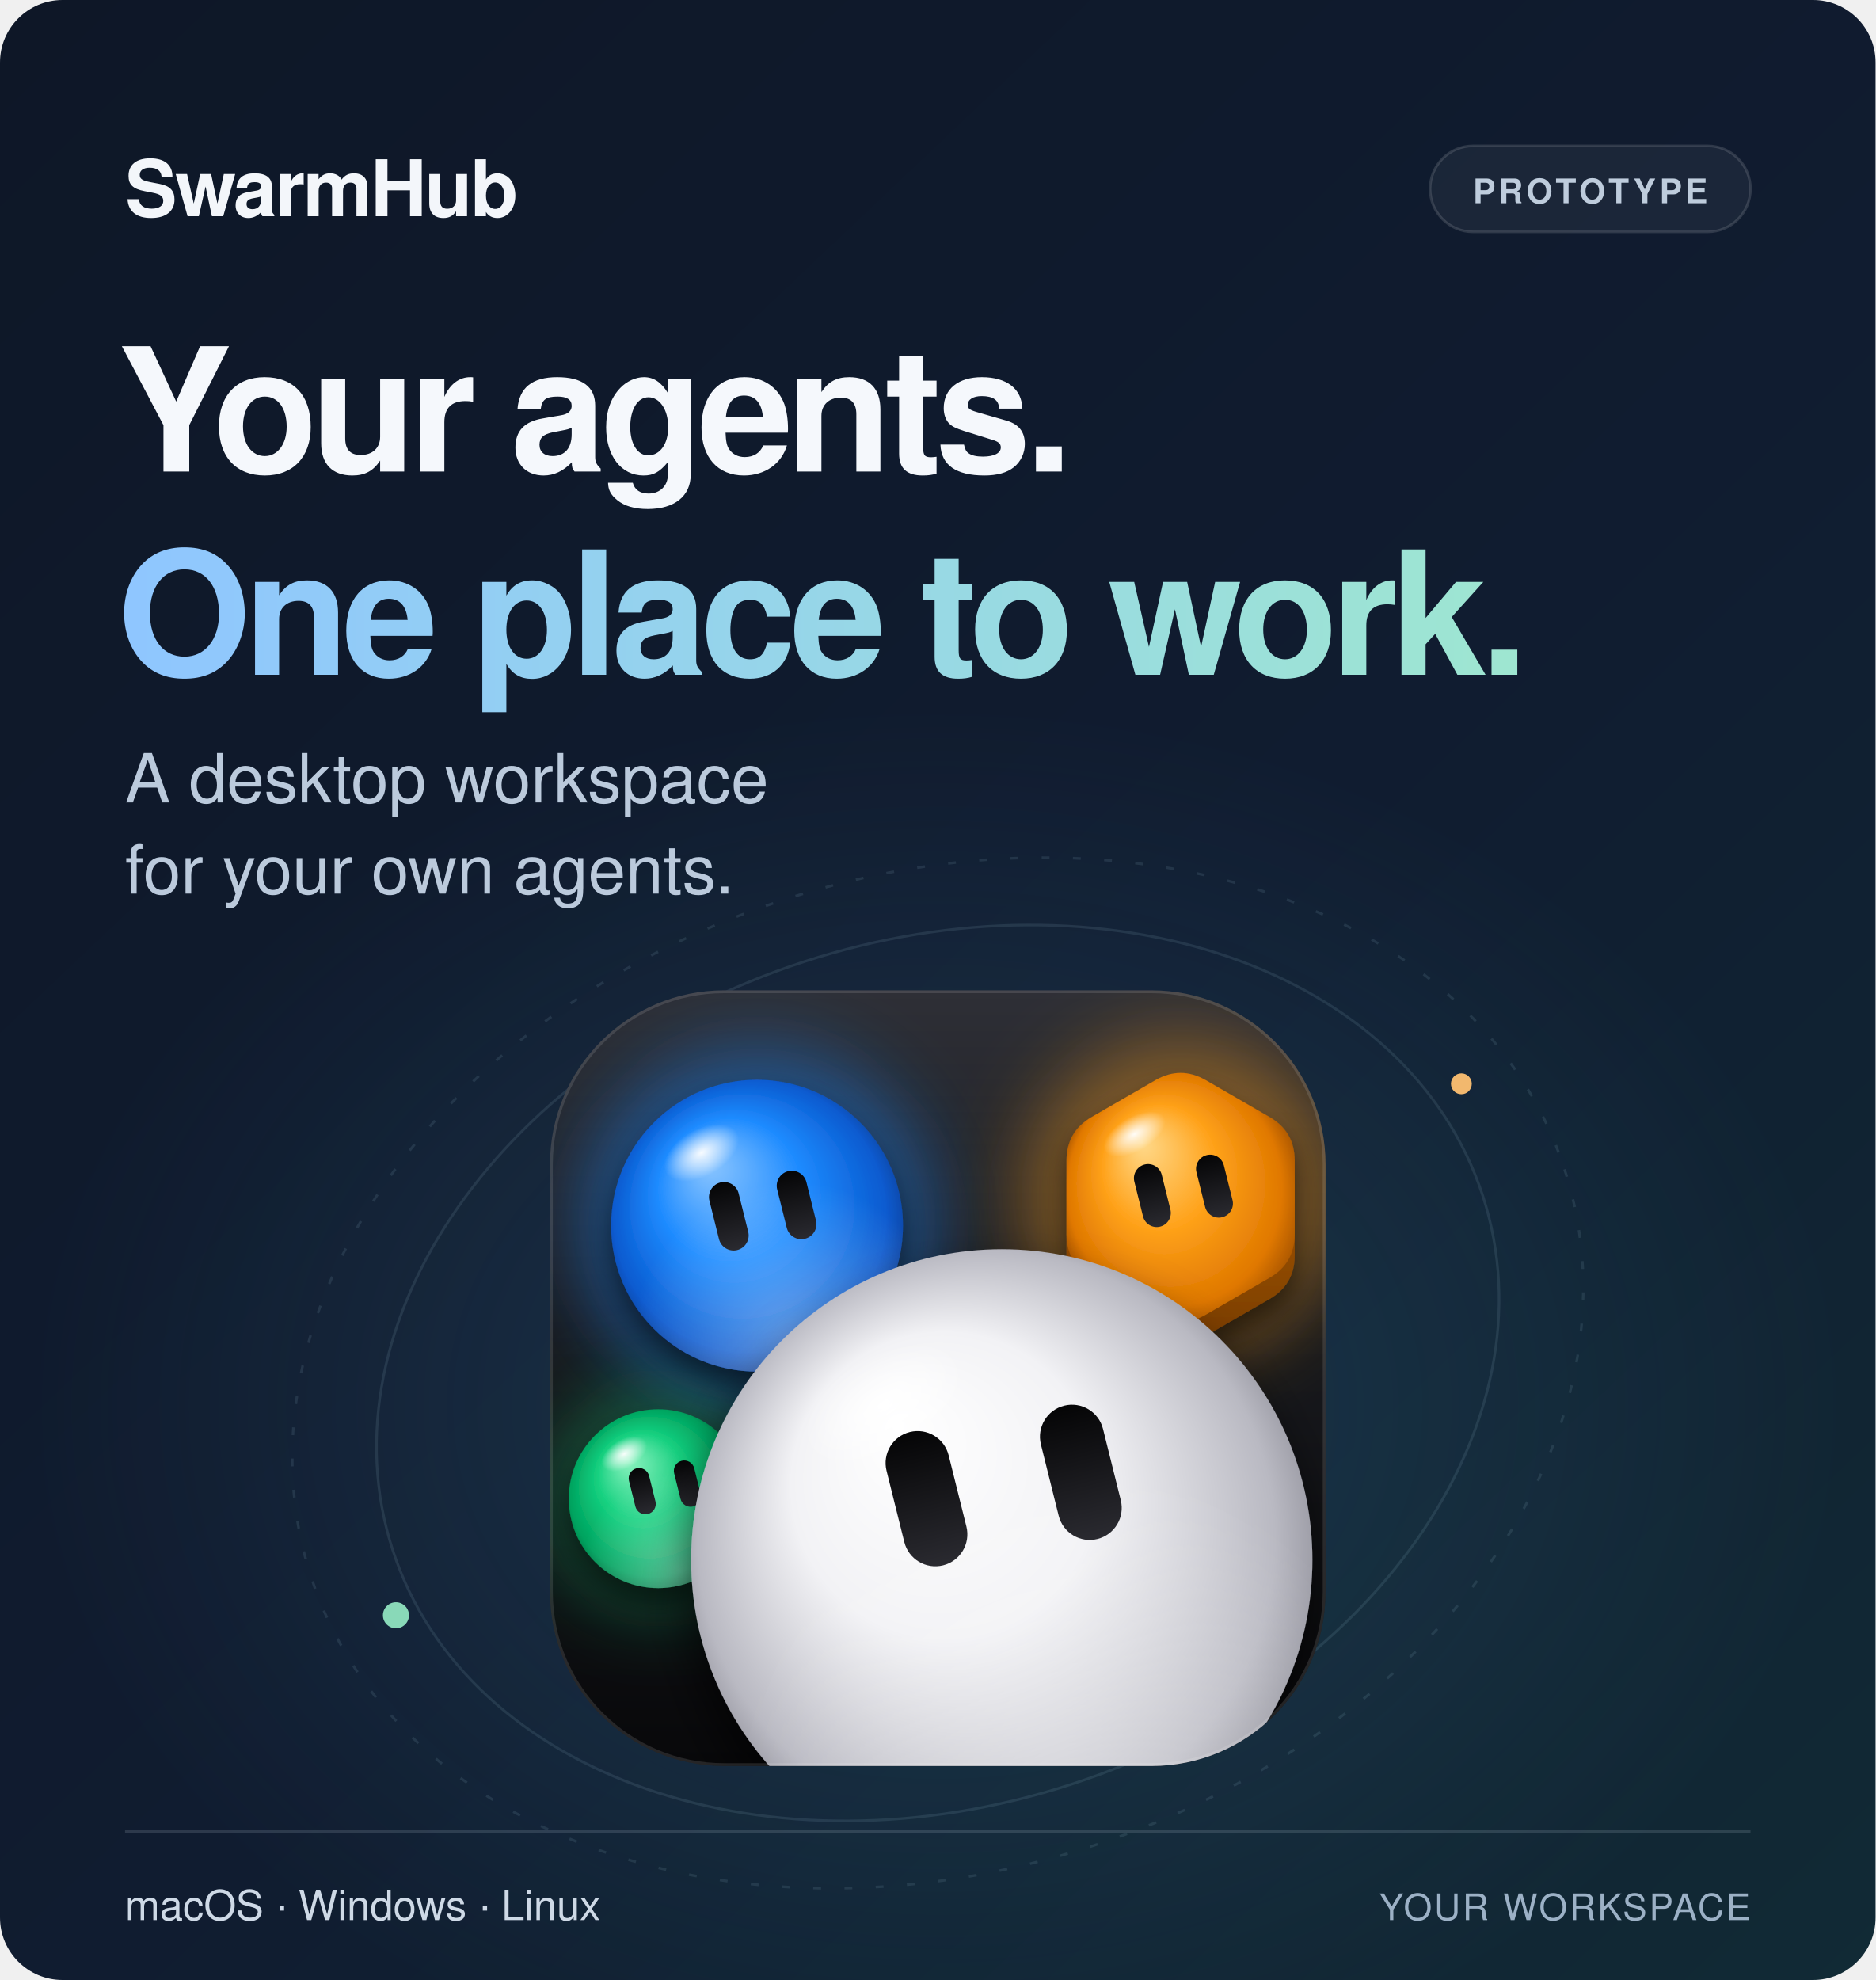
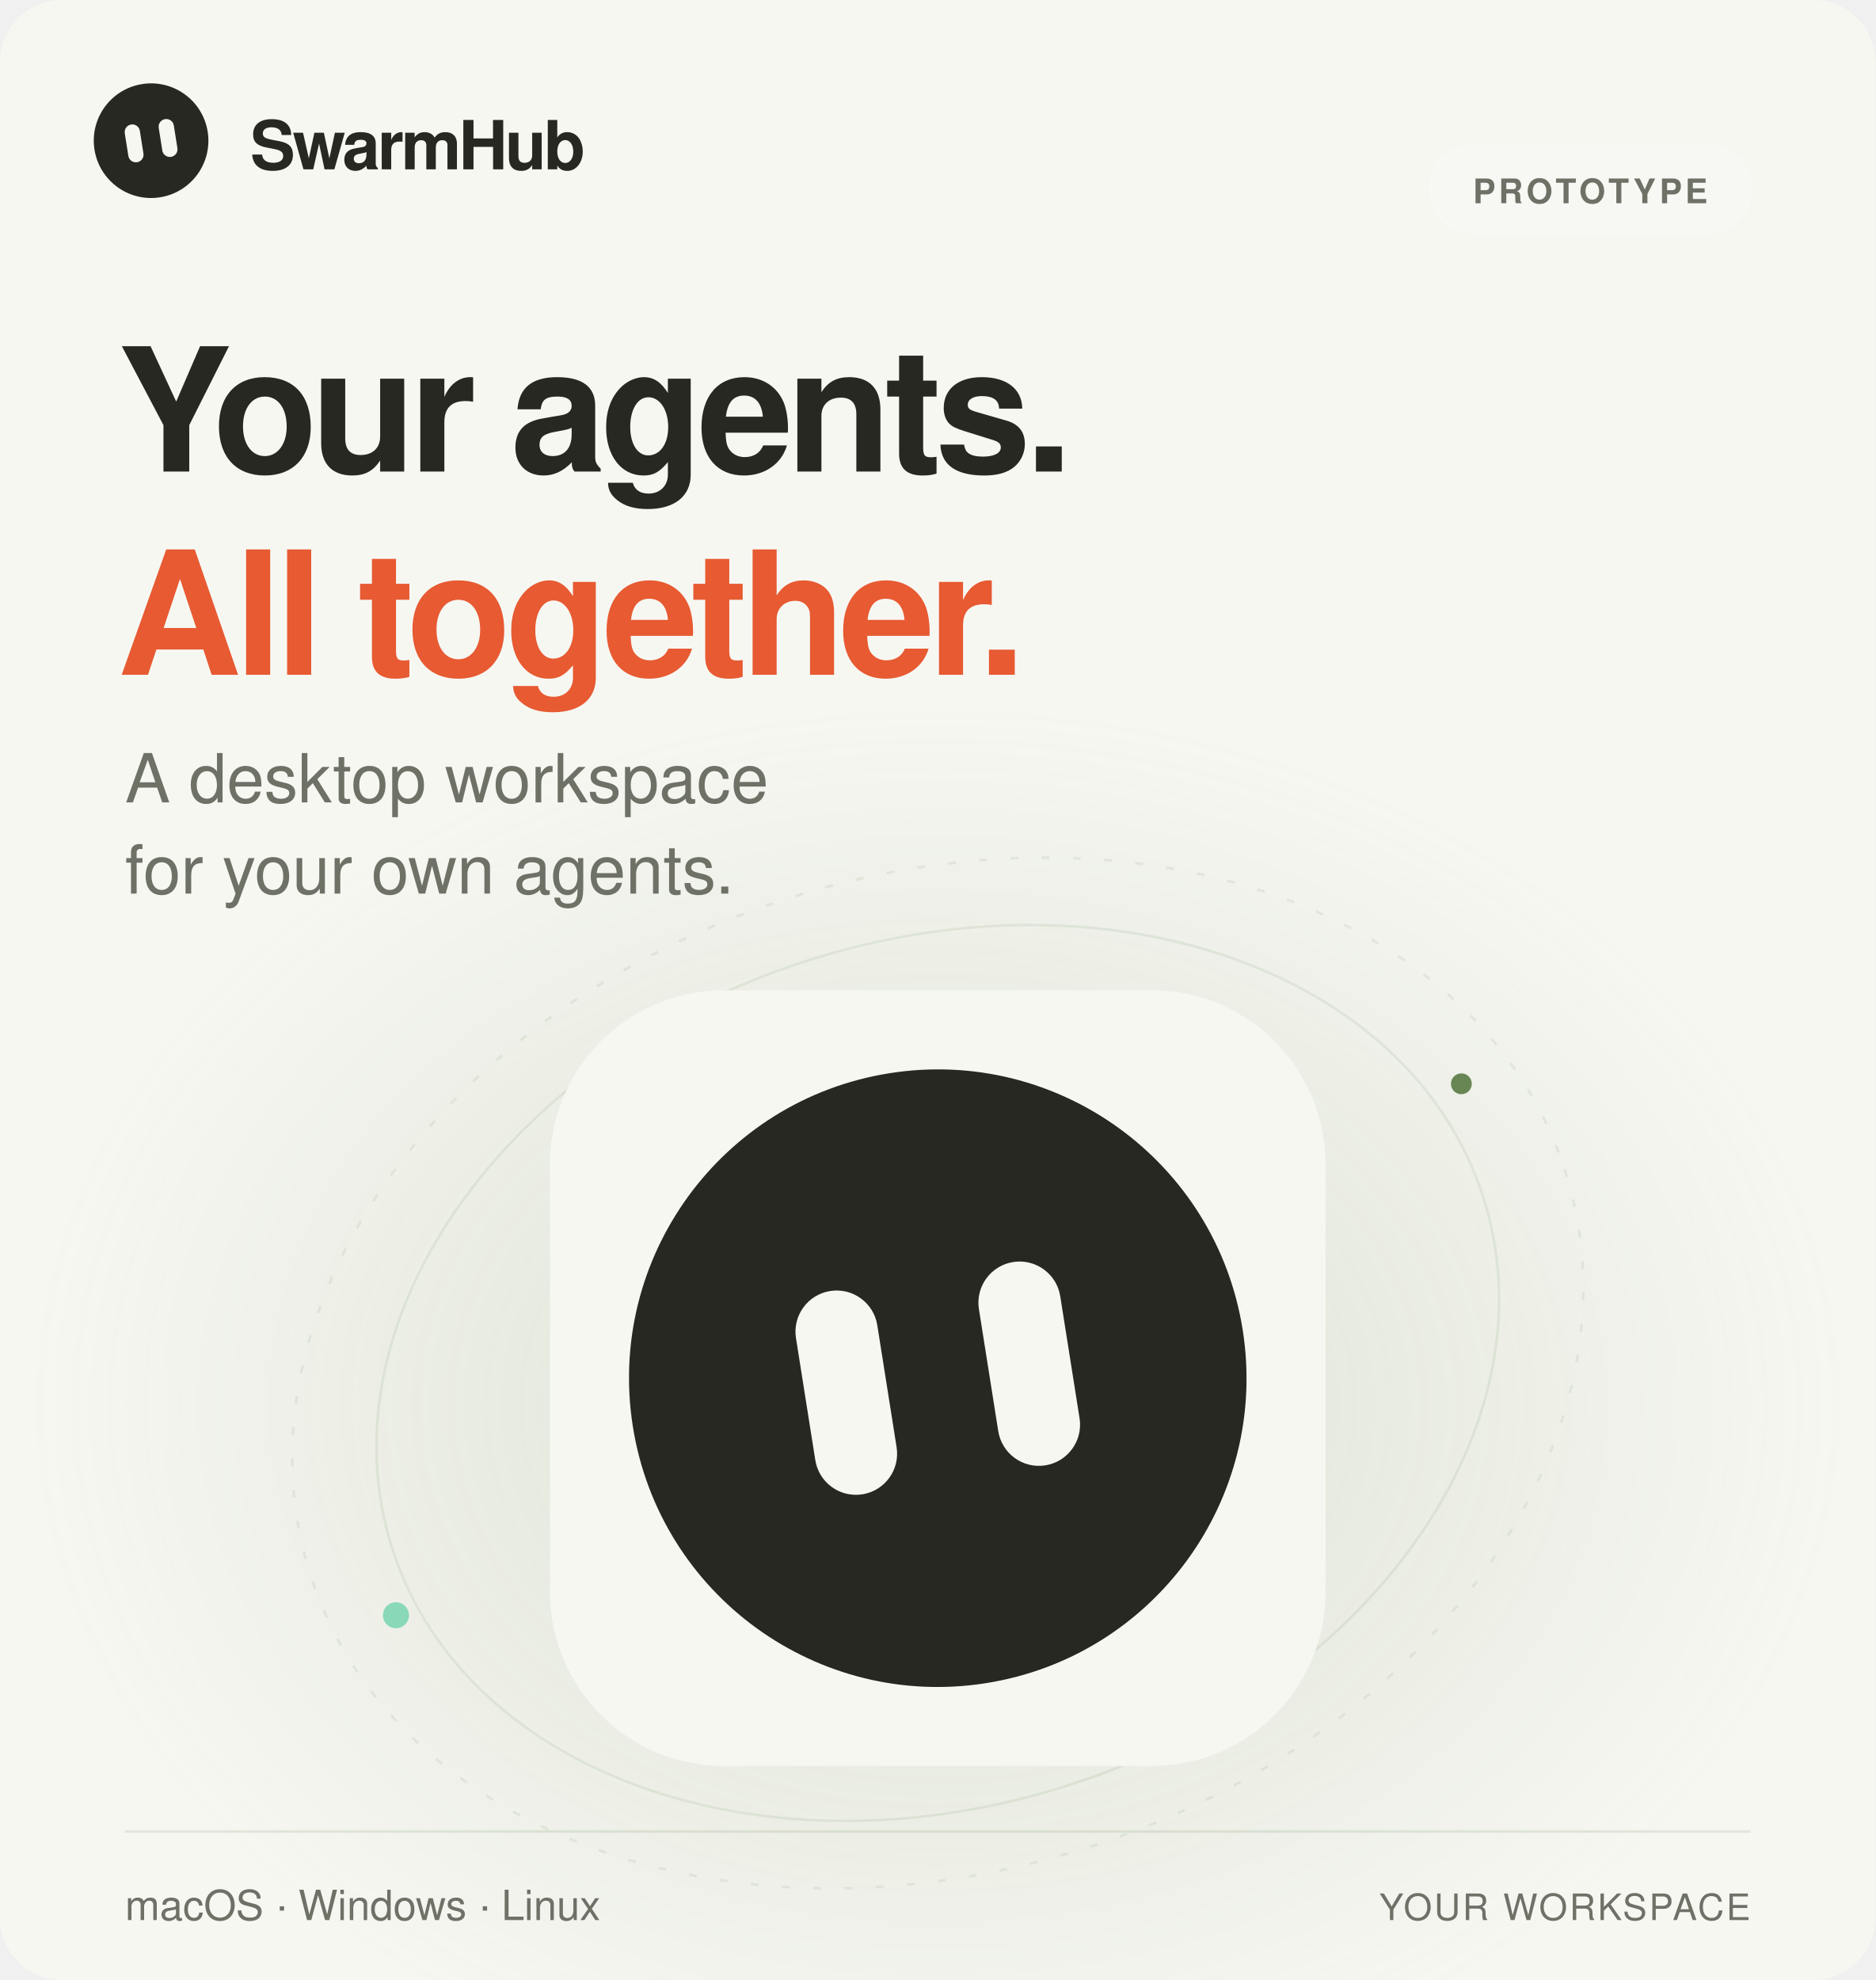
<svg xmlns="http://www.w3.org/2000/svg" width="720" height="760" viewBox="0 0 720 760" fill="none" role="img" aria-labelledby="title description">
  <defs>
    <linearGradient id="canvas" x1="0" y1="0" x2="720" y2="760" gradientUnits="userSpaceOnUse">
-       <stop stop-color="#0E1727" />
-       <stop offset="0.55" stop-color="#101C30" />
-       <stop offset="1" stop-color="#112A35" />
+       <stop stop-color="#f7f7f2" />
+       <stop offset="0.55" stop-color="#f7f7f2" />
+       <stop offset="1" stop-color="#f7f7f2" />
    </linearGradient>
    <radialGradient id="halo" cx="0" cy="0" r="1" gradientTransform="translate(360 540) scale(350 270)" gradientUnits="userSpaceOnUse">
-       <stop stop-color="#4C9BBB" stop-opacity="0.2" />
-       <stop offset="1" stop-color="#4C9BBB" stop-opacity="0" />
+       <stop stop-color="#688554" stop-opacity="0.2" />
+       <stop offset="1" stop-color="#688554" stop-opacity="0" />
    </radialGradient>
    <linearGradient id="accent" x1="48" y1="0" x2="650" y2="0" gradientUnits="userSpaceOnUse">
-       <stop stop-color="#8FC6FF" />
-       <stop offset="1" stop-color="#A0EACB" />
+       <stop stop-color="#e75a32" />
+       <stop offset="1" stop-color="#e75a32" />
    </linearGradient>
    <clipPath id="bounds">
      <rect width="720" height="760" rx="24" />
    </clipPath>
  </defs>
  <g clip-path="url(#bounds)">
    <rect width="720" height="760" fill="url(#canvas)" />
    <rect width="720" height="760" fill="url(#halo)" />
-     <g stroke="#A0CFDE" stroke-opacity="0.12">
+     <g stroke="#688554" stroke-opacity="0.12">
      <ellipse cx="360" cy="527" rx="220" ry="166" transform="rotate(-18 360 527)" />
      <ellipse cx="360" cy="527" rx="253" ry="191" transform="rotate(-18 360 527)" stroke-dasharray="3 9" />
    </g>
    <circle cx="152" cy="620" r="5" fill="#89D9B8" />
-     <circle cx="561" cy="416" r="4" fill="#F2B86E" />
+     <circle cx="561" cy="416" r="4" fill="#688554" />
    <g font-family="-apple-system, BlinkMacSystemFont, 'Segoe UI', Helvetica, Arial, sans-serif">
-       <text x="48" y="83" fill="#F3F6FA" font-size="30" font-weight="650" letter-spacing="-0.8">SwarmHub</text>
+       <svg x="36" y="32" width="44" height="44" viewBox="0 0 30 30">
+         <g transform="rotate(-9 15 15)">
+           <circle cx="15" cy="15" r="15" fill="#262821" />
+           <g fill="#f7f7f2">
+             <rect x="8.5" y="10" width="4" height="10" rx="2" />
+             <rect x="17.5" y="10" width="4" height="10" rx="2" />
+           </g>
+         </g>
+       </svg>
+       <text x="96" y="65" fill="#262821" font-size="26" font-weight="750" letter-spacing="-1">SwarmHub</text>
      <rect x="549" y="56" width="123" height="33" rx="16.5" fill="#FFFFFF" fill-opacity="0.05" stroke="#FFFFFF" stroke-opacity="0.13" />
-       <text x="610.5" y="78" text-anchor="middle" fill="#BECCDC" font-size="13" font-weight="600" letter-spacing="1.4">PROTOTYPE</text>
-       <text x="45" y="181" fill="#F5F8FC" font-size="66" font-weight="650" letter-spacing="-2.6">Your agents.</text>
-       <text x="45" y="259" fill="url(#accent)" font-size="66" font-weight="650" letter-spacing="-2.6">One place to work.</text>
-       <text x="48" y="308" fill="#BBCADC" font-size="26">A desktop workspace</text>
-       <text x="48" y="343" fill="#BBCADC" font-size="26">for your own agents.</text>
-       <path d="M48 703H672" stroke="#D0DFEF" stroke-opacity="0.15" />
-       <text x="48" y="737" fill="#CED9E6" font-size="16">macOS · Windows · Linux</text>
-       <text x="672" y="737" text-anchor="end" fill="#9CB1C6" font-size="14" letter-spacing="0.8">YOUR WORKSPACE</text>
+       <text x="610.5" y="78" text-anchor="middle" fill="#6e7166" font-size="13" font-weight="600" letter-spacing="1.4">PROTOTYPE</text>
+       <text x="45" y="181" fill="#262821" font-size="66" font-weight="650" letter-spacing="-2.6">Your agents.</text>
+       <text x="45" y="259" fill="url(#accent)" font-size="66" font-weight="650" letter-spacing="-2.6">All together.</text>
+       <text x="48" y="308" fill="#6e7166" font-size="26">A desktop workspace</text>
+       <text x="48" y="343" fill="#6e7166" font-size="26">for your own agents.</text>
+       <path d="M48 703H672" stroke="#688554" stroke-opacity="0.15" />
+       <text x="48" y="737" fill="#6e7166" font-size="16">macOS · Windows · Linux</text>
+       <text x="672" y="737" text-anchor="end" fill="#6e7166" font-size="14" letter-spacing="0.8">YOUR WORKSPACE</text>
    </g>
    <svg viewBox="0 0 1024 1024" x="175" y="344" width="370" height="370">
-       <defs>
-         <linearGradient id="mark-bg" x1="0" y1="0" x2="0" y2="1">
-           <stop offset="0" stop-color="#2E2F36" />
-           <stop offset=".5" stop-color="#16171B" />
-           <stop offset="1" stop-color="#08080A" />
-         </linearGradient>
-         <radialGradient id="mark-w" cx=".5" cy=".5" r=".55" fx=".33" fy=".28">
-           <stop offset="0" stop-color="#FFFFFF" />
-           <stop offset=".45" stop-color="#F2F2F5" />
-           <stop offset=".85" stop-color="#B9B9C2" />
-           <stop offset="1" stop-color="#8C8C96" />
-         </radialGradient>
-         <radialGradient id="mark-b" cx=".5" cy=".5" r=".55" fx=".33" fy=".28">
-           <stop offset="0" stop-color="#8CC6FF" />
-           <stop offset=".45" stop-color="#1E8BFF" />
-           <stop offset=".85" stop-color="#0A5BD0" />
-           <stop offset="1" stop-color="#063E94" />
-         </radialGradient>
-         <radialGradient id="mark-o" cx=".5" cy=".5" r=".55" fx=".33" fy=".28">
-           <stop offset="0" stop-color="#FFD98A" />
-           <stop offset=".45" stop-color="#FFA21A" />
-           <stop offset=".85" stop-color="#E07800" />
-           <stop offset="1" stop-color="#A85500" />
-         </radialGradient>
-         <radialGradient id="mark-g" cx=".5" cy=".5" r=".55" fx=".33" fy=".28">
-           <stop offset="0" stop-color="#8BF2BF" />
-           <stop offset=".45" stop-color="#14D07F" />
-           <stop offset=".85" stop-color="#00A35F" />
-           <stop offset="1" stop-color="#007443" />
-         </radialGradient>
-         <linearGradient id="mark-hexside" x1="0" y1="0" x2="0" y2="1">
-           <stop offset="0" stop-color="#B85F00" />
-           <stop offset="1" stop-color="#7A3E00" />
-         </linearGradient>
-         <linearGradient id="mark-eye" x1="0" y1="0" x2="0" y2="1">
-           <stop offset="0" stop-color="#050506" />
-           <stop offset="1" stop-color="#2A2A30" />
-         </linearGradient>
-         <radialGradient id="mark-spec" cx=".5" cy=".5" r=".5">
-           <stop offset="0" stop-color="#FFFFFF" stop-opacity=".95" />
-           <stop offset="1" stop-color="#FFFFFF" stop-opacity="0" />
-         </radialGradient>
-         <radialGradient id="mark-bounce" cx=".62" cy=".9" r=".55">
-           <stop offset="0" stop-color="#FFFFFF" stop-opacity=".35" />
-           <stop offset="1" stop-color="#FFFFFF" stop-opacity="0" />
-         </radialGradient>
-         <filter id="mark-glow" x="-60%" y="-60%" width="220%" height="220%">
-           <feGaussianBlur stdDeviation="40" />
-         </filter>
-         <filter id="mark-sh" x="-40%" y="-40%" width="180%" height="180%">
-           <feGaussianBlur in="SourceAlpha" stdDeviation="26" />
-           <feOffset dy="34" result="b" />
-           <feFlood flood-color="#000" flood-opacity=".7" />
-           <feComposite in2="b" operator="in" />
-           <feMerge>
-             <feMergeNode />
-             <feMergeNode in="SourceGraphic" />
-           </feMerge>
-         </filter>
-         <filter id="mark-shs" x="-40%" y="-40%" width="180%" height="180%">
-           <feGaussianBlur in="SourceAlpha" stdDeviation="14" />
-           <feOffset dy="16" result="b" />
-           <feFlood flood-color="#000" flood-opacity=".6" />
-           <feComposite in2="b" operator="in" />
-           <feMerge>
-             <feMergeNode />
-             <feMergeNode in="SourceGraphic" />
-           </feMerge>
-         </filter>
-         <filter id="mark-blur8">
-           <feGaussianBlur stdDeviation="8" />
-         </filter>
-         <clipPath id="mark-c">
-           <rect x="100" y="100" width="824" height="824" rx="185" />
-         </clipPath>
-       </defs>
-       <rect x="100" y="100" width="824" height="824" rx="185" fill="url(#mark-bg)" />
-       <g clip-path="url(#mark-c)">
-         <circle cx="320" cy="350" r="190" fill="#1E8BFF" opacity=".45" filter="url(#mark-glow)" />
-         <circle cx="770" cy="320" r="170" fill="#FFA21A" opacity=".42" filter="url(#mark-glow)" />
-         <circle cx="215" cy="640" r="120" fill="#14D07F" opacity=".35" filter="url(#mark-glow)" />
-         <g filter="url(#mark-shs)">
-           <circle cx="320" cy="350" r="155" fill="url(#mark-b)" />
+       <rect x="100" y="100" width="824" height="824" rx="185" fill="#f7f7f2" />
+       <svg x="184" y="184" width="656" height="656" viewBox="0 0 30 30">
+         <g transform="rotate(-9 15 15)">
+           <circle cx="15" cy="15" r="15" fill="#262821" />
+           <g fill="#f7f7f2">
+             <rect x="8.5" y="10" width="4" height="10" rx="2" />
+             <rect x="17.5" y="10" width="4" height="10" rx="2" />
+           </g>
        </g>
-         <circle cx="320" cy="350" r="155" fill="url(#mark-bounce)" />
-         <ellipse cx="261.1" cy="272.5" rx="43.4" ry="24.8" fill="url(#mark-spec)" transform="rotate(-30 261.1 272.5)" />
-         <rect x="274.0" y="303.0" width="32" height="74" rx="16.0" fill="url(#mark-eye)" transform="rotate(-14 290 340)" />
-         <rect x="346.0" y="291.0" width="32" height="74" rx="16.0" fill="url(#mark-eye)" transform="rotate(-14 362 328)" />
-         <g filter="url(#mark-shs)">
-           <path d="M743.3 217.8Q770.0 202.4 796.7 217.8L864.6 257.0Q891.2 272.4 891.2 303.2L891.2 381.6Q891.2 412.4 864.6 427.8L796.7 467.0Q770.0 482.4 743.3 467.0L675.4 427.8Q648.8 412.4 648.8 381.6L648.8 303.2Q648.8 272.4 675.4 257.0Z" fill="url(#mark-hexside)" />
-           <path d="M743.3 195.4Q770.0 180.0 796.7 195.4L864.6 234.6Q891.2 250.0 891.2 280.8L891.2 359.2Q891.2 390.0 864.6 405.4L796.7 444.6Q770.0 460.0 743.3 444.6L675.4 405.4Q648.8 390.0 648.8 359.2L648.8 280.8Q648.8 250.0 675.4 234.6Z" fill="url(#mark-o)" />
-         </g>
-         <ellipse cx="721.0" cy="252.8" rx="36.4" ry="18.2" fill="url(#mark-spec)" transform="rotate(-30 721.0 252.8)" />
-         <rect x="725.0" y="284.0" width="30" height="68" rx="15.0" fill="url(#mark-eye)" transform="rotate(-14 740 318)" />
-         <rect x="791.0" y="274.0" width="30" height="68" rx="15.0" fill="url(#mark-eye)" transform="rotate(-14 806 308)" />
-         <g filter="url(#mark-shs)">
-           <circle cx="215" cy="640" r="95" fill="url(#mark-g)" />
-         </g>
-         <circle cx="215" cy="640" r="95" fill="url(#mark-bounce)" />
-         <ellipse cx="178.9" cy="592.5" rx="26.6" ry="15.2" fill="url(#mark-spec)" transform="rotate(-30 178.9 592.5)" />
-         <rect x="187.0" y="607.0" width="22" height="50" rx="11.0" fill="url(#mark-eye)" transform="rotate(-14 198 632)" />
-         <rect x="235.0" y="599.0" width="22" height="50" rx="11.0" fill="url(#mark-eye)" transform="rotate(-14 246 624)" />
-         <g filter="url(#mark-sh)">
-           <circle cx="580" cy="705" r="330" fill="url(#mark-w)" />
-         </g>
-         <circle cx="580" cy="705" r="330" fill="url(#mark-bounce)" />
-         <ellipse cx="454.6" cy="540.0" rx="92.4" ry="52.8" fill="url(#mark-spec)" transform="rotate(-30 454.6 540.0)" />
-         <rect x="466.0" y="567.0" width="68" height="146" rx="34.0" fill="url(#mark-eye)" transform="rotate(-14 500 640)" />
-         <rect x="630.0" y="539.0" width="68" height="146" rx="34.0" fill="url(#mark-eye)" transform="rotate(-14 664 612)" />
-       </g>
-       <rect x="101.5" y="101.5" width="821" height="821" rx="183.5" fill="none" stroke="#FFFFFF" stroke-opacity=".12" stroke-width="3" />
+       </svg>
    </svg>
  </g>
</svg>
